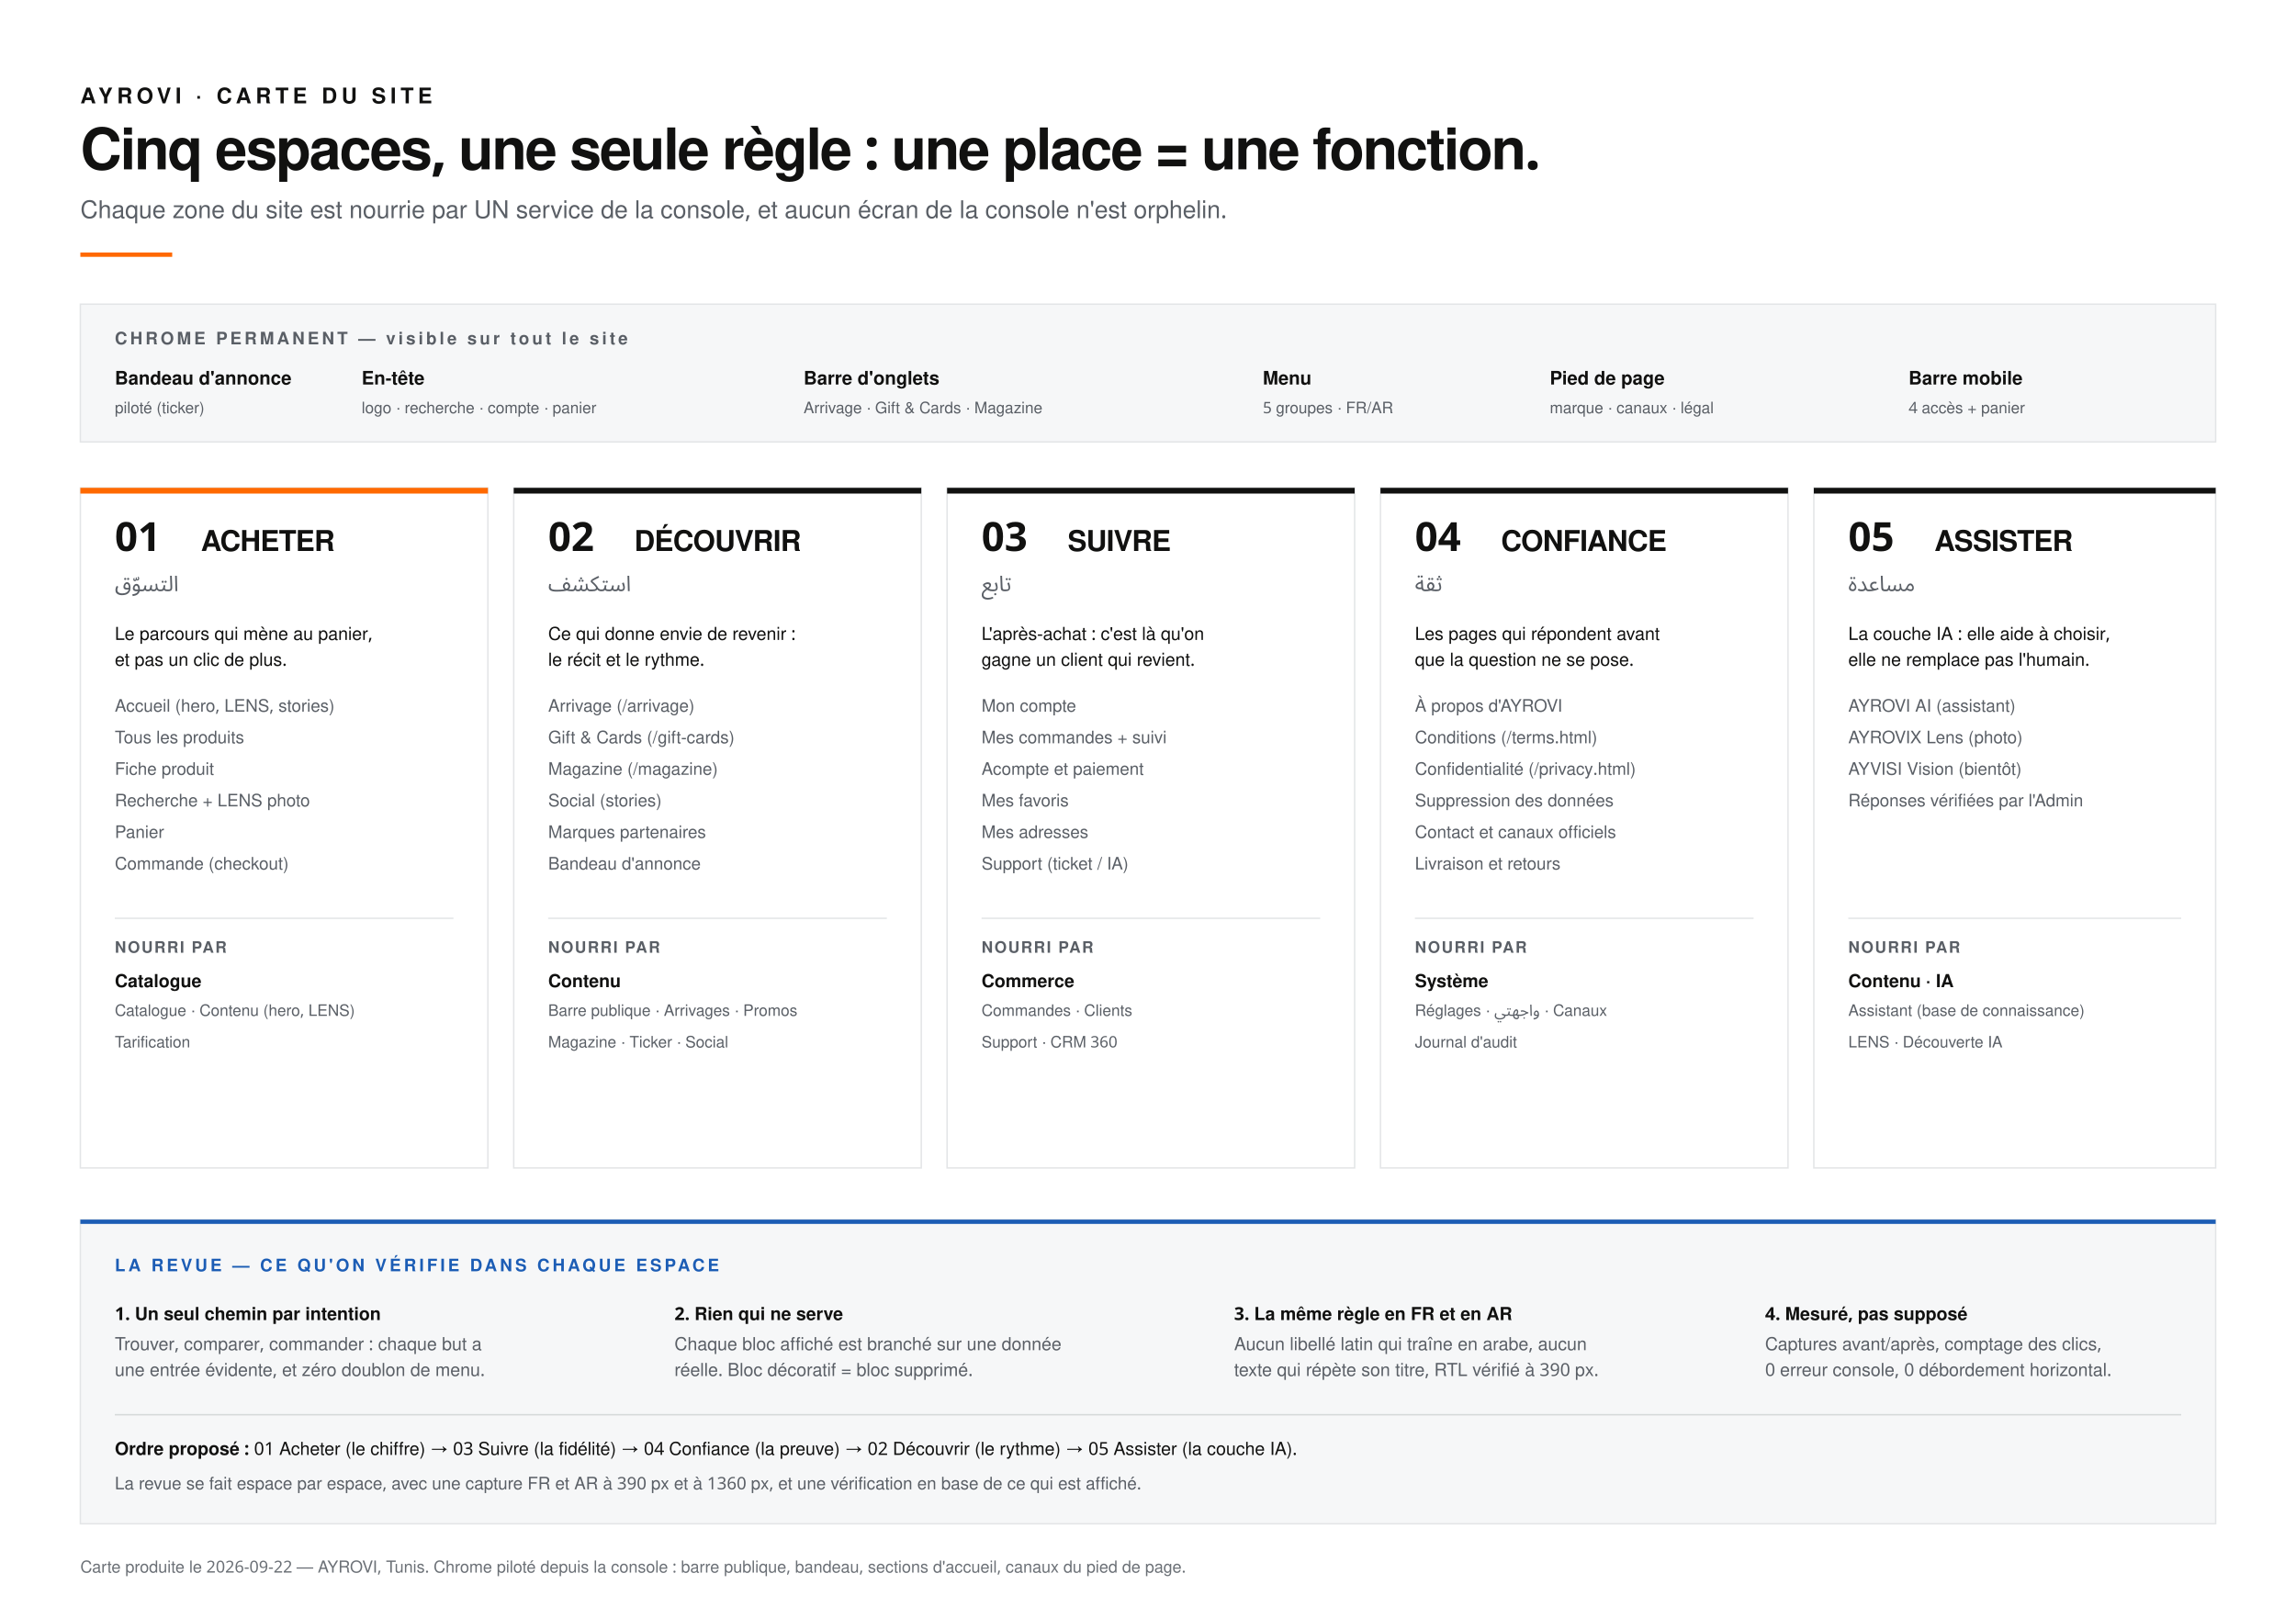
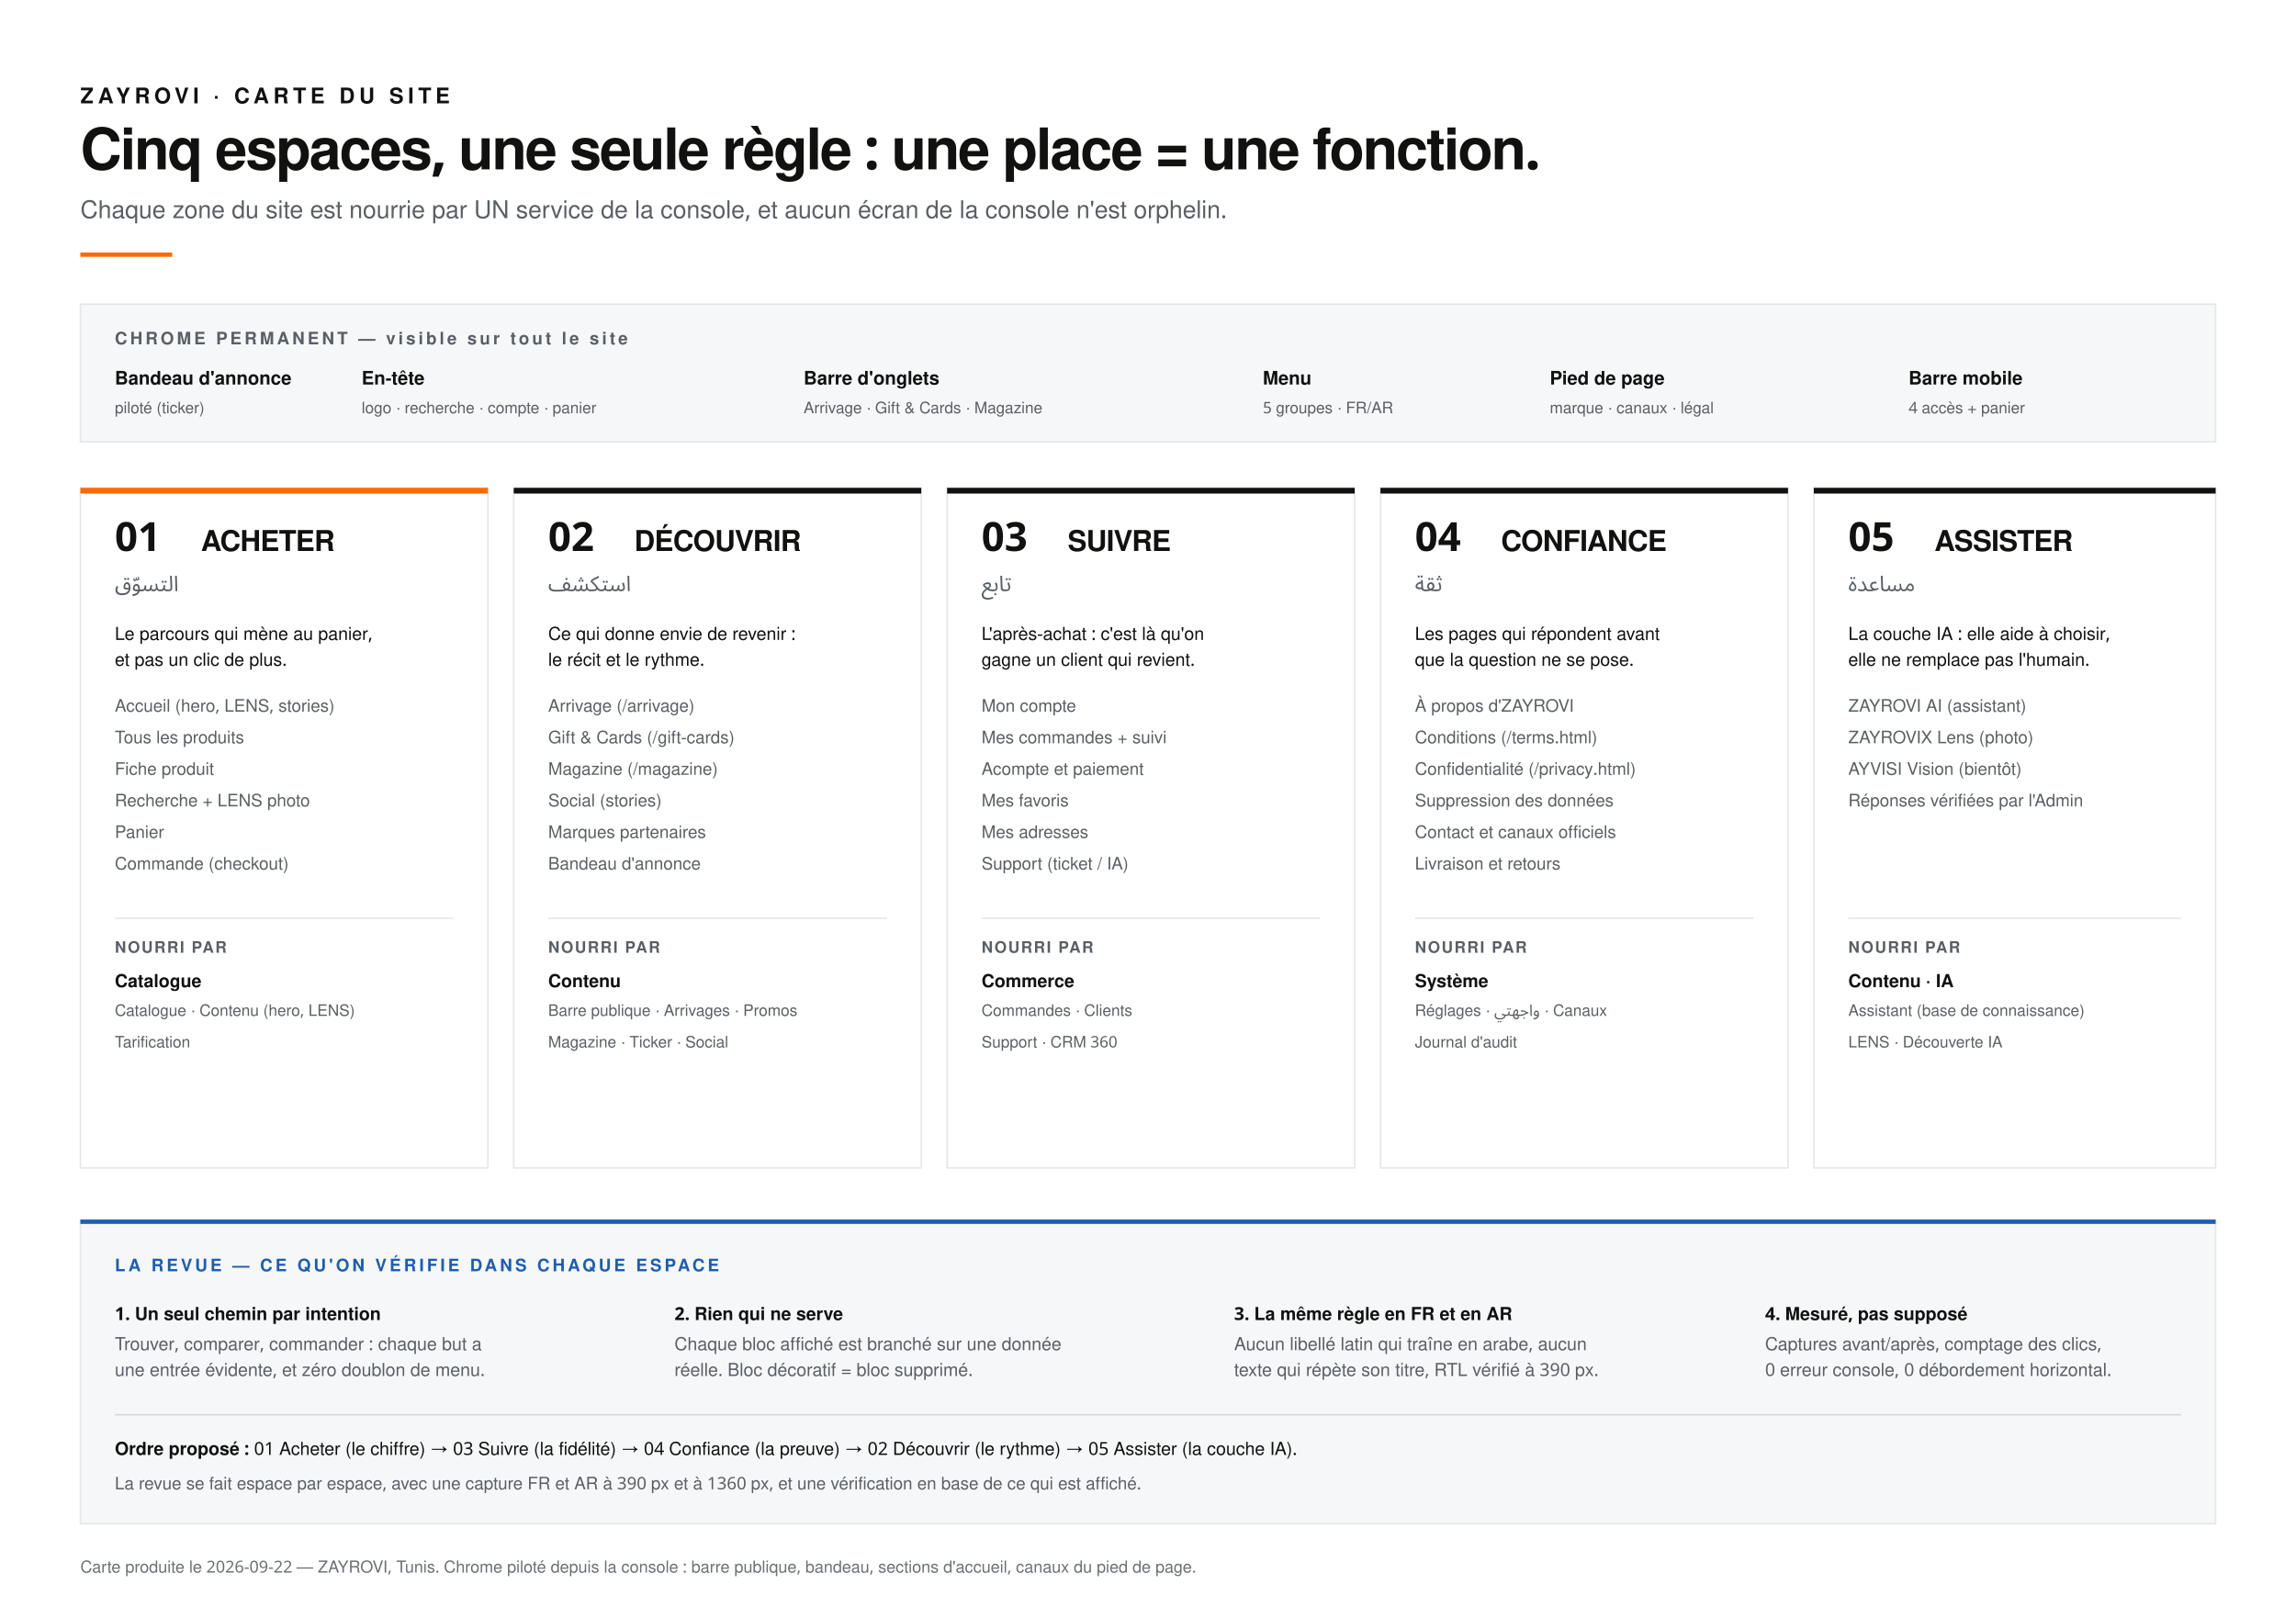
- <svg xmlns="http://www.w3.org/2000/svg" viewBox="0 0 1600 1120" width="1600" height="1120" role="img" aria-labelledby="carte-titre carte-desc" font-family="'Ayrovi Extracted Sans','Noto Sans Arabic',Helvetica,Arial,sans-serif">
+ <svg xmlns="http://www.w3.org/2000/svg" viewBox="0 0 1600 1120" width="1600" height="1120" role="img" aria-labelledby="carte-titre carte-desc" font-family="'Zayrovi Extracted Sans','Noto Sans Arabic',Helvetica,Arial,sans-serif">
  <g id="fond">
    <rect width="1600" height="1120" fill="#FFFFFF" />
  </g>
  <g id="titre">
-     <text x="56" y="72" font-size="15" font-weight="800" letter-spacing="3" fill="#111110">AYROVI · CARTE DU SITE</text>
+     <text x="56" y="72" font-size="15" font-weight="800" letter-spacing="3" fill="#111110">ZAYROVI · CARTE DU SITE</text>
    <text x="56" y="118" font-size="40" font-weight="800" letter-spacing="-1.2" fill="#111110">Cinq espaces, une seule règle : une place = une fonction.</text>
    <text x="56" y="152" font-size="17" fill="#5A5F66">Chaque zone du site est nourrie par UN service de la console, et aucun écran de la console n'est orphelin.</text>
    <rect x="56" y="176" width="64" height="3" fill="#FF6900" />
  </g>
  <g id="chrome">
    <rect x="56" y="212" width="1488" height="96" fill="#F6F7F8" stroke="#E3E5E7" />
    <text x="80" y="240" font-size="12" font-weight="800" letter-spacing="2" fill="#5A5F66">CHROME PERMANENT — visible sur tout le site</text>
    <g font-size="13" fill="#111110">
      <text x="80" y="268" font-weight="700">Bandeau d'annonce</text>
      <text x="80" y="288" font-size="11" fill="#5A5F66">piloté (ticker)</text>
      <text x="252" y="268" font-weight="700">En-tête</text>
      <text x="252" y="288" font-size="11" fill="#5A5F66">logo · recherche · compte · panier</text>
      <text x="560" y="268" font-weight="700">Barre d'onglets</text>
      <text x="560" y="288" font-size="11" fill="#5A5F66">Arrivage · Gift &amp; Cards · Magazine</text>
      <text x="880" y="268" font-weight="700">Menu</text>
      <text x="880" y="288" font-size="11" fill="#5A5F66">5 groupes · FR/AR</text>
      <text x="1080" y="268" font-weight="700">Pied de page</text>
      <text x="1080" y="288" font-size="11" fill="#5A5F66">marque · canaux · légal</text>
      <text x="1330" y="268" font-weight="700">Barre mobile</text>
      <text x="1330" y="288" font-size="11" fill="#5A5F66">4 accès + panier</text>
    </g>
  </g>
  <g id="espaces">
    <g>
      <rect x="56" y="340" width="284" height="474" fill="#FFFFFF" stroke="#E3E5E7" />
      <rect x="56" y="340" width="284" height="4" fill="#FF6900" />
      <text x="80" y="384" font-size="28" font-weight="800" fill="#111110">01</text>
      <text x="140" y="384" font-size="20" font-weight="800" letter-spacing="-0.4" fill="#111110">ACHETER</text>
      <text x="80" y="412" font-size="15" fill="#5A5F66" direction="rtl" text-anchor="end">التسوّق</text>
      <text x="80" y="446" font-size="12.5" fill="#111110">Le parcours qui mène au panier,</text>
      <text x="80" y="464" font-size="12.5" fill="#111110">et pas un clic de plus.</text>
      <g font-size="12" fill="#5A5F66">
        <text x="80" y="496">Accueil (hero, LENS, stories)</text>
        <text x="80" y="518">Tous les produits</text>
        <text x="80" y="540">Fiche produit</text>
        <text x="80" y="562">Recherche + LENS photo</text>
        <text x="80" y="584">Panier</text>
        <text x="80" y="606">Commande (checkout)</text>
      </g>
      <line x1="80" y1="640" x2="316" y2="640" stroke="#E3E5E7" />
      <text x="80" y="664" font-size="11" font-weight="800" letter-spacing="1" fill="#5A5F66">NOURRI PAR</text>
      <text x="80" y="688" font-size="12.5" font-weight="700" fill="#111110">Catalogue</text>
      <text x="80" y="708" font-size="11" fill="#5A5F66">Catalogue · Contenu (hero, LENS)</text>
      <text x="80" y="730" font-size="11" fill="#5A5F66">Tarification</text>
    </g>
    <g>
      <rect x="358" y="340" width="284" height="474" fill="#FFFFFF" stroke="#E3E5E7" />
      <rect x="358" y="340" width="284" height="4" fill="#111110" />
      <text x="382" y="384" font-size="28" font-weight="800" fill="#111110">02</text>
      <text x="442" y="384" font-size="20" font-weight="800" letter-spacing="-0.4" fill="#111110">DÉCOUVRIR</text>
      <text x="382" y="412" font-size="15" fill="#5A5F66" direction="rtl" text-anchor="end">استكشف</text>
      <text x="382" y="446" font-size="12.5" fill="#111110">Ce qui donne envie de revenir :</text>
      <text x="382" y="464" font-size="12.5" fill="#111110">le récit et le rythme.</text>
      <g font-size="12" fill="#5A5F66">
        <text x="382" y="496">Arrivage (/arrivage)</text>
        <text x="382" y="518">Gift &amp; Cards (/gift-cards)</text>
        <text x="382" y="540">Magazine (/magazine)</text>
        <text x="382" y="562">Social (stories)</text>
        <text x="382" y="584">Marques partenaires</text>
        <text x="382" y="606">Bandeau d'annonce</text>
      </g>
      <line x1="382" y1="640" x2="618" y2="640" stroke="#E3E5E7" />
      <text x="382" y="664" font-size="11" font-weight="800" letter-spacing="1" fill="#5A5F66">NOURRI PAR</text>
      <text x="382" y="688" font-size="12.5" font-weight="700" fill="#111110">Contenu</text>
      <text x="382" y="708" font-size="11" fill="#5A5F66">Barre publique · Arrivages · Promos</text>
      <text x="382" y="730" font-size="11" fill="#5A5F66">Magazine · Ticker · Social</text>
    </g>
    <g>
      <rect x="660" y="340" width="284" height="474" fill="#FFFFFF" stroke="#E3E5E7" />
      <rect x="660" y="340" width="284" height="4" fill="#111110" />
      <text x="684" y="384" font-size="28" font-weight="800" fill="#111110">03</text>
      <text x="744" y="384" font-size="20" font-weight="800" letter-spacing="-0.4" fill="#111110">SUIVRE</text>
      <text x="684" y="412" font-size="15" fill="#5A5F66" direction="rtl" text-anchor="end">تابع</text>
      <text x="684" y="446" font-size="12.5" fill="#111110">L'après-achat : c'est là qu'on</text>
      <text x="684" y="464" font-size="12.5" fill="#111110">gagne un client qui revient.</text>
      <g font-size="12" fill="#5A5F66">
        <text x="684" y="496">Mon compte</text>
        <text x="684" y="518">Mes commandes + suivi</text>
        <text x="684" y="540">Acompte et paiement</text>
        <text x="684" y="562">Mes favoris</text>
        <text x="684" y="584">Mes adresses</text>
        <text x="684" y="606">Support (ticket / IA)</text>
      </g>
      <line x1="684" y1="640" x2="920" y2="640" stroke="#E3E5E7" />
      <text x="684" y="664" font-size="11" font-weight="800" letter-spacing="1" fill="#5A5F66">NOURRI PAR</text>
      <text x="684" y="688" font-size="12.5" font-weight="700" fill="#111110">Commerce</text>
      <text x="684" y="708" font-size="11" fill="#5A5F66">Commandes · Clients</text>
      <text x="684" y="730" font-size="11" fill="#5A5F66">Support · CRM 360</text>
    </g>
    <g>
      <rect x="962" y="340" width="284" height="474" fill="#FFFFFF" stroke="#E3E5E7" />
      <rect x="962" y="340" width="284" height="4" fill="#111110" />
      <text x="986" y="384" font-size="28" font-weight="800" fill="#111110">04</text>
      <text x="1046" y="384" font-size="20" font-weight="800" letter-spacing="-0.4" fill="#111110">CONFIANCE</text>
      <text x="986" y="412" font-size="15" fill="#5A5F66" direction="rtl" text-anchor="end">ثقة</text>
      <text x="986" y="446" font-size="12.5" fill="#111110">Les pages qui répondent avant</text>
      <text x="986" y="464" font-size="12.5" fill="#111110">que la question ne se pose.</text>
      <g font-size="12" fill="#5A5F66">
-         <text x="986" y="496">À propos d'AYROVI</text>
+         <text x="986" y="496">À propos d'ZAYROVI</text>
        <text x="986" y="518">Conditions (/terms.html)</text>
        <text x="986" y="540">Confidentialité (/privacy.html)</text>
        <text x="986" y="562">Suppression des données</text>
        <text x="986" y="584">Contact et canaux officiels</text>
        <text x="986" y="606">Livraison et retours</text>
      </g>
      <line x1="986" y1="640" x2="1222" y2="640" stroke="#E3E5E7" />
      <text x="986" y="664" font-size="11" font-weight="800" letter-spacing="1" fill="#5A5F66">NOURRI PAR</text>
      <text x="986" y="688" font-size="12.5" font-weight="700" fill="#111110">Système</text>
      <text x="986" y="708" font-size="11" fill="#5A5F66">Réglages · واجهتي · Canaux</text>
      <text x="986" y="730" font-size="11" fill="#5A5F66">Journal d'audit</text>
    </g>
    <g>
      <rect x="1264" y="340" width="280" height="474" fill="#FFFFFF" stroke="#E3E5E7" />
      <rect x="1264" y="340" width="280" height="4" fill="#111110" />
      <text x="1288" y="384" font-size="28" font-weight="800" fill="#111110">05</text>
      <text x="1348" y="384" font-size="20" font-weight="800" letter-spacing="-0.4" fill="#111110">ASSISTER</text>
      <text x="1288" y="412" font-size="15" fill="#5A5F66" direction="rtl" text-anchor="end">مساعدة</text>
      <text x="1288" y="446" font-size="12.5" fill="#111110">La couche IA : elle aide à choisir,</text>
      <text x="1288" y="464" font-size="12.5" fill="#111110">elle ne remplace pas l'humain.</text>
      <g font-size="12" fill="#5A5F66">
-         <text x="1288" y="496">AYROVI AI (assistant)</text>
-         <text x="1288" y="518">AYROVIX Lens (photo)</text>
+         <text x="1288" y="496">ZAYROVI AI (assistant)</text>
+         <text x="1288" y="518">ZAYROVIX Lens (photo)</text>
        <text x="1288" y="540">AYVISI Vision (bientôt)</text>
        <text x="1288" y="562">Réponses vérifiées par l'Admin</text>
      </g>
      <line x1="1288" y1="640" x2="1520" y2="640" stroke="#E3E5E7" />
      <text x="1288" y="664" font-size="11" font-weight="800" letter-spacing="1" fill="#5A5F66">NOURRI PAR</text>
      <text x="1288" y="688" font-size="12.5" font-weight="700" fill="#111110">Contenu · IA</text>
      <text x="1288" y="708" font-size="11" fill="#5A5F66">Assistant (base de connaissance)</text>
      <text x="1288" y="730" font-size="11" fill="#5A5F66">LENS · Découverte IA</text>
    </g>
  </g>
  <g id="revue">
    <rect x="56" y="850" width="1488" height="212" fill="#F6F7F8" stroke="#E3E5E7" />
    <rect x="56" y="850" width="1488" height="3" fill="#1C5DB5" />
    <text x="80" y="886" font-size="12" font-weight="800" letter-spacing="2" fill="#1C5DB5">LA REVUE — CE QU'ON VÉRIFIE DANS CHAQUE ESPACE</text>
    <g font-size="12.5" fill="#111110">
      <text x="80" y="920" font-weight="700">1. Un seul chemin par intention</text>
      <text x="80" y="941" fill="#5A5F66">Trouver, comparer, commander : chaque but a</text>
      <text x="80" y="959" fill="#5A5F66">une entrée évidente, et zéro doublon de menu.</text>
      <text x="470" y="920" font-weight="700">2. Rien qui ne serve</text>
      <text x="470" y="941" fill="#5A5F66">Chaque bloc affiché est branché sur une donnée</text>
      <text x="470" y="959" fill="#5A5F66">réelle. Bloc décoratif = bloc supprimé.</text>
      <text x="860" y="920" font-weight="700">3. La même règle en FR et en AR</text>
      <text x="860" y="941" fill="#5A5F66">Aucun libellé latin qui traîne en arabe, aucun</text>
      <text x="860" y="959" fill="#5A5F66">texte qui répète son titre, RTL vérifié à 390 px.</text>
      <text x="1230" y="920" font-weight="700">4. Mesuré, pas supposé</text>
      <text x="1230" y="941" fill="#5A5F66">Captures avant/après, comptage des clics,</text>
      <text x="1230" y="959" fill="#5A5F66">0 erreur console, 0 débordement horizontal.</text>
    </g>
    <line x1="80" y1="986" x2="1520" y2="986" stroke="#D5D9D9" />
    <text x="80" y="1014" font-size="12.5" fill="#111110">
      <tspan font-weight="800">Ordre proposé :</tspan> 01 Acheter (le chiffre) → 03 Suivre (la fidélité) → 04 Confiance (la preuve) → 02 Découvrir (le rythme) → 05 Assister (la couche IA).</text>
    <text x="80" y="1038" font-size="12" fill="#5A5F66">La revue se fait espace par espace, avec une capture FR et AR à 390 px et à 1360 px, et une vérification en base de ce qui est affiché.</text>
  </g>
  <g id="note">
-     <text x="56" y="1096" font-size="11.5" fill="#6B7076">Carte produite le 2026-09-22 — AYROVI, Tunis. Chrome piloté depuis la console : barre publique, bandeau, sections d'accueil, canaux du pied de page.</text>
+     <text x="56" y="1096" font-size="11.5" fill="#6B7076">Carte produite le 2026-09-22 — ZAYROVI, Tunis. Chrome piloté depuis la console : barre publique, bandeau, sections d'accueil, canaux du pied de page.</text>
  </g>
</svg>
